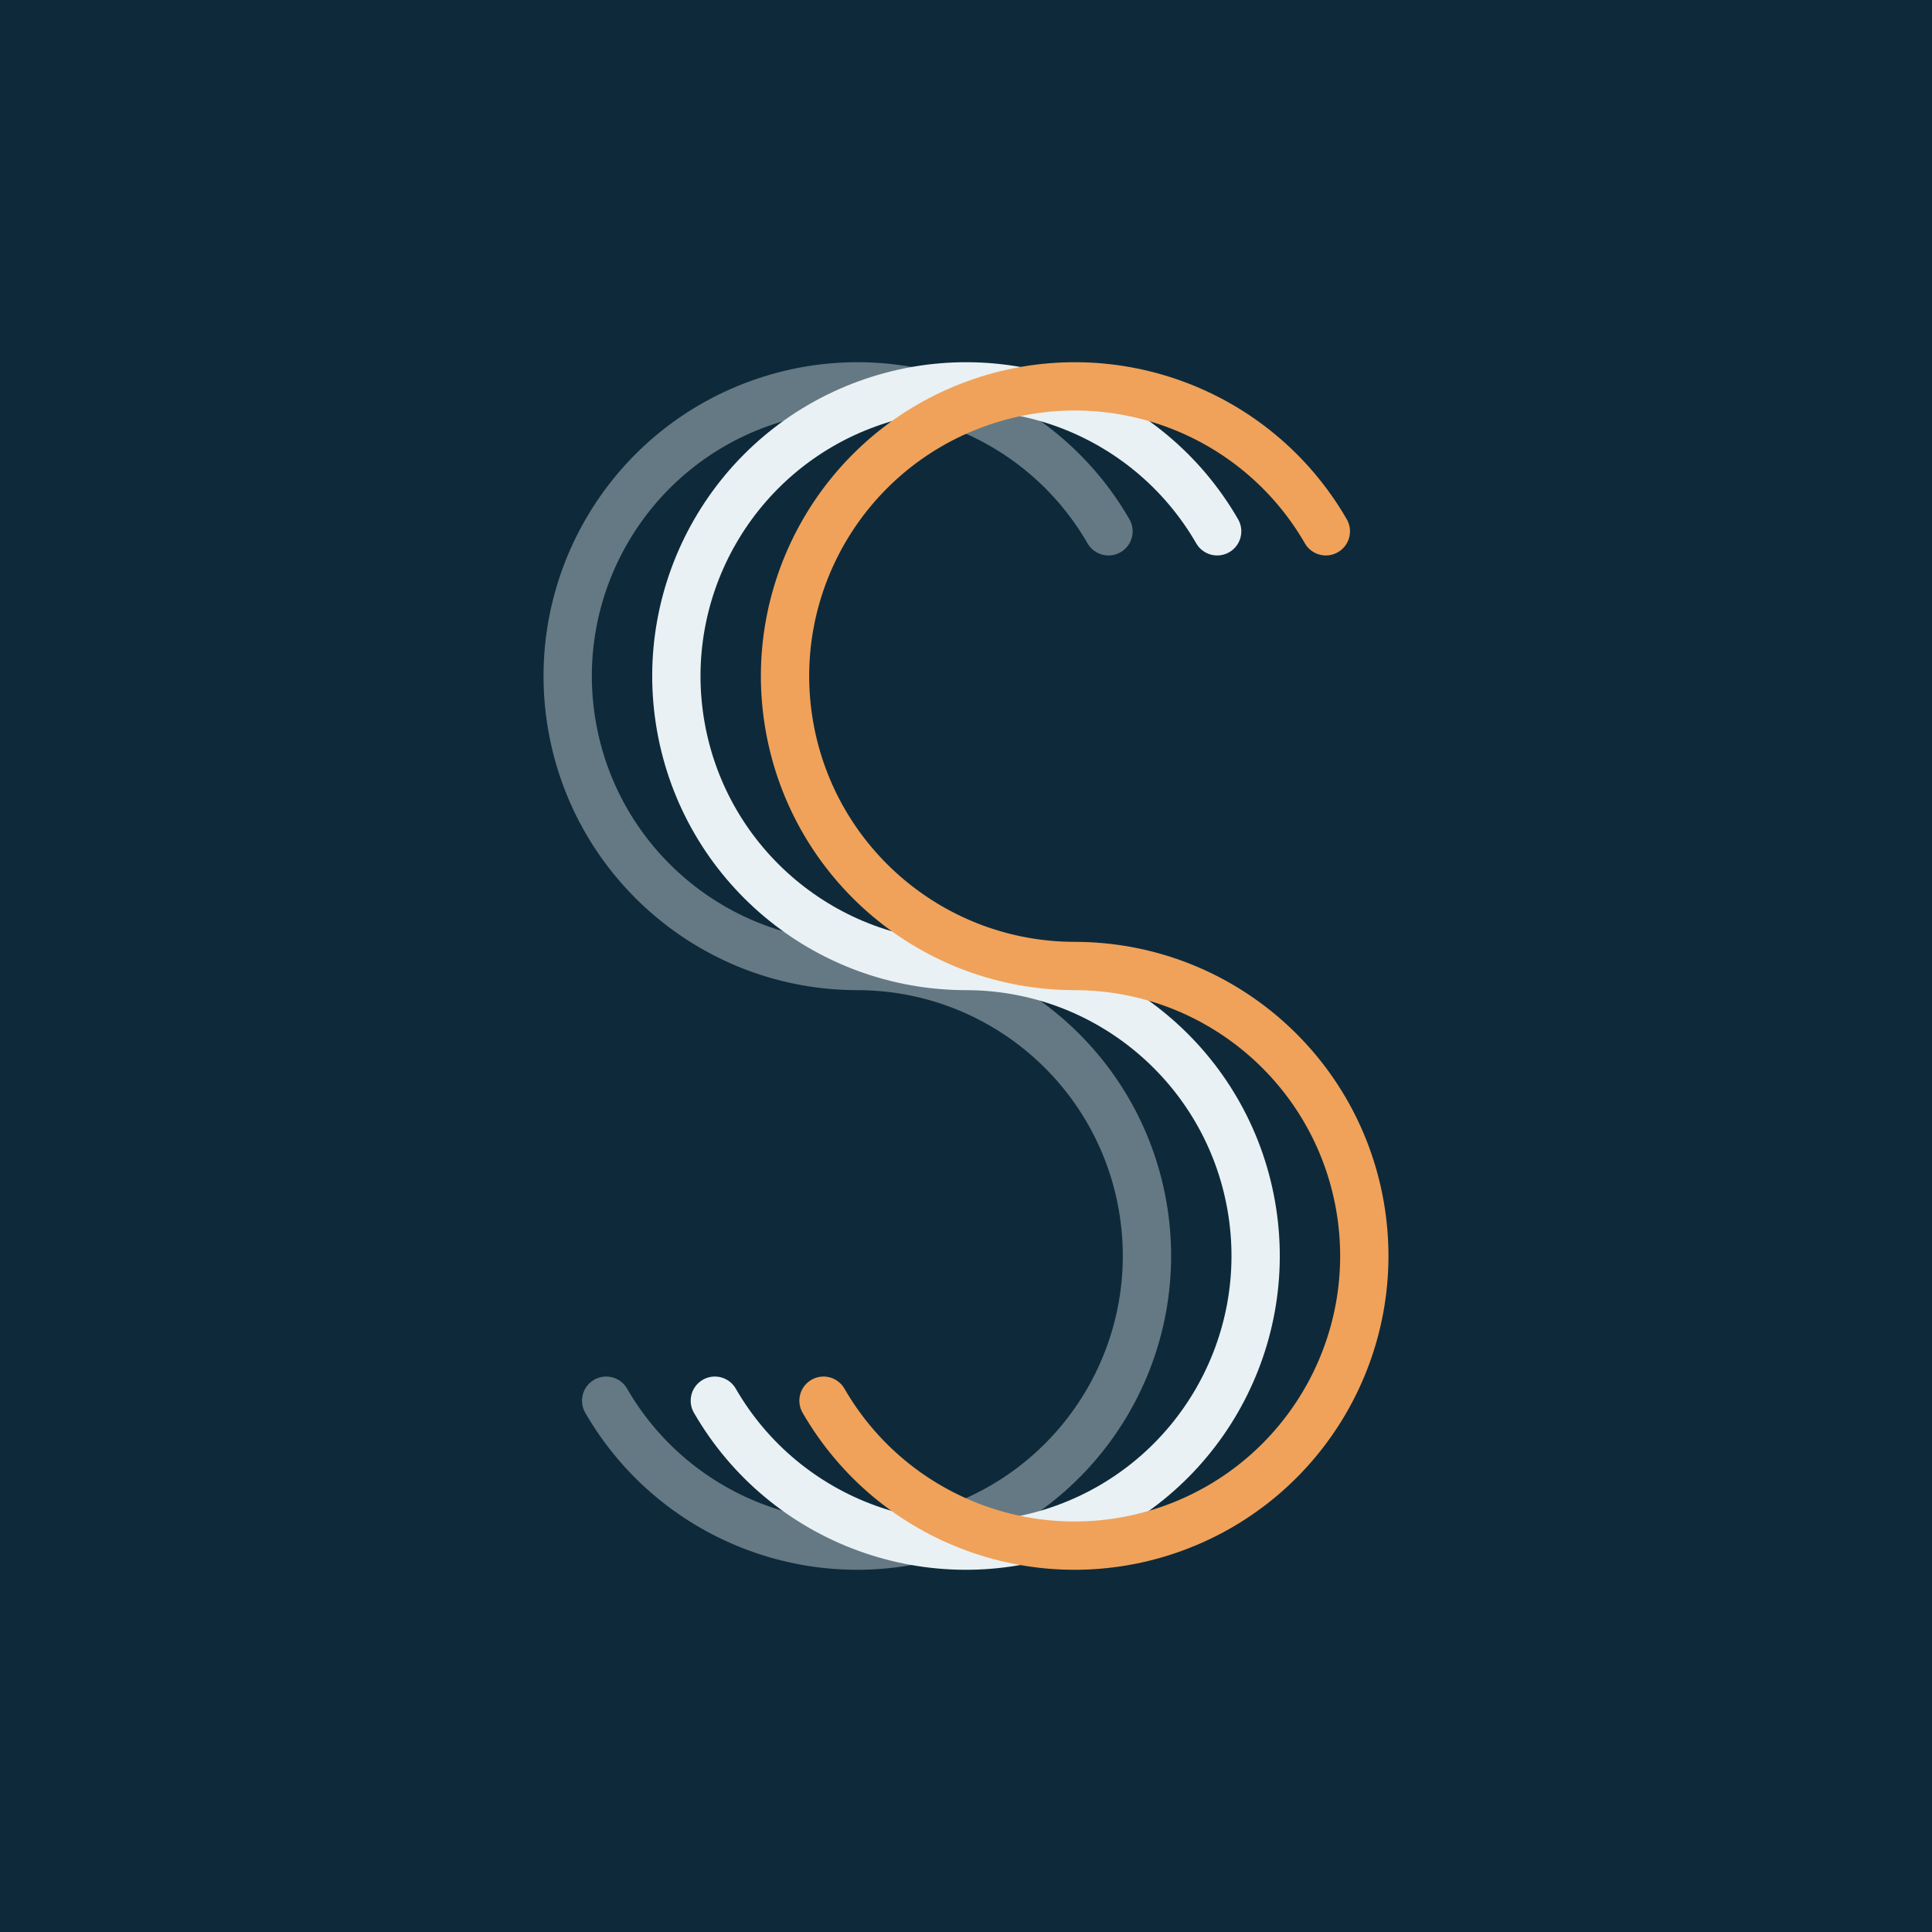
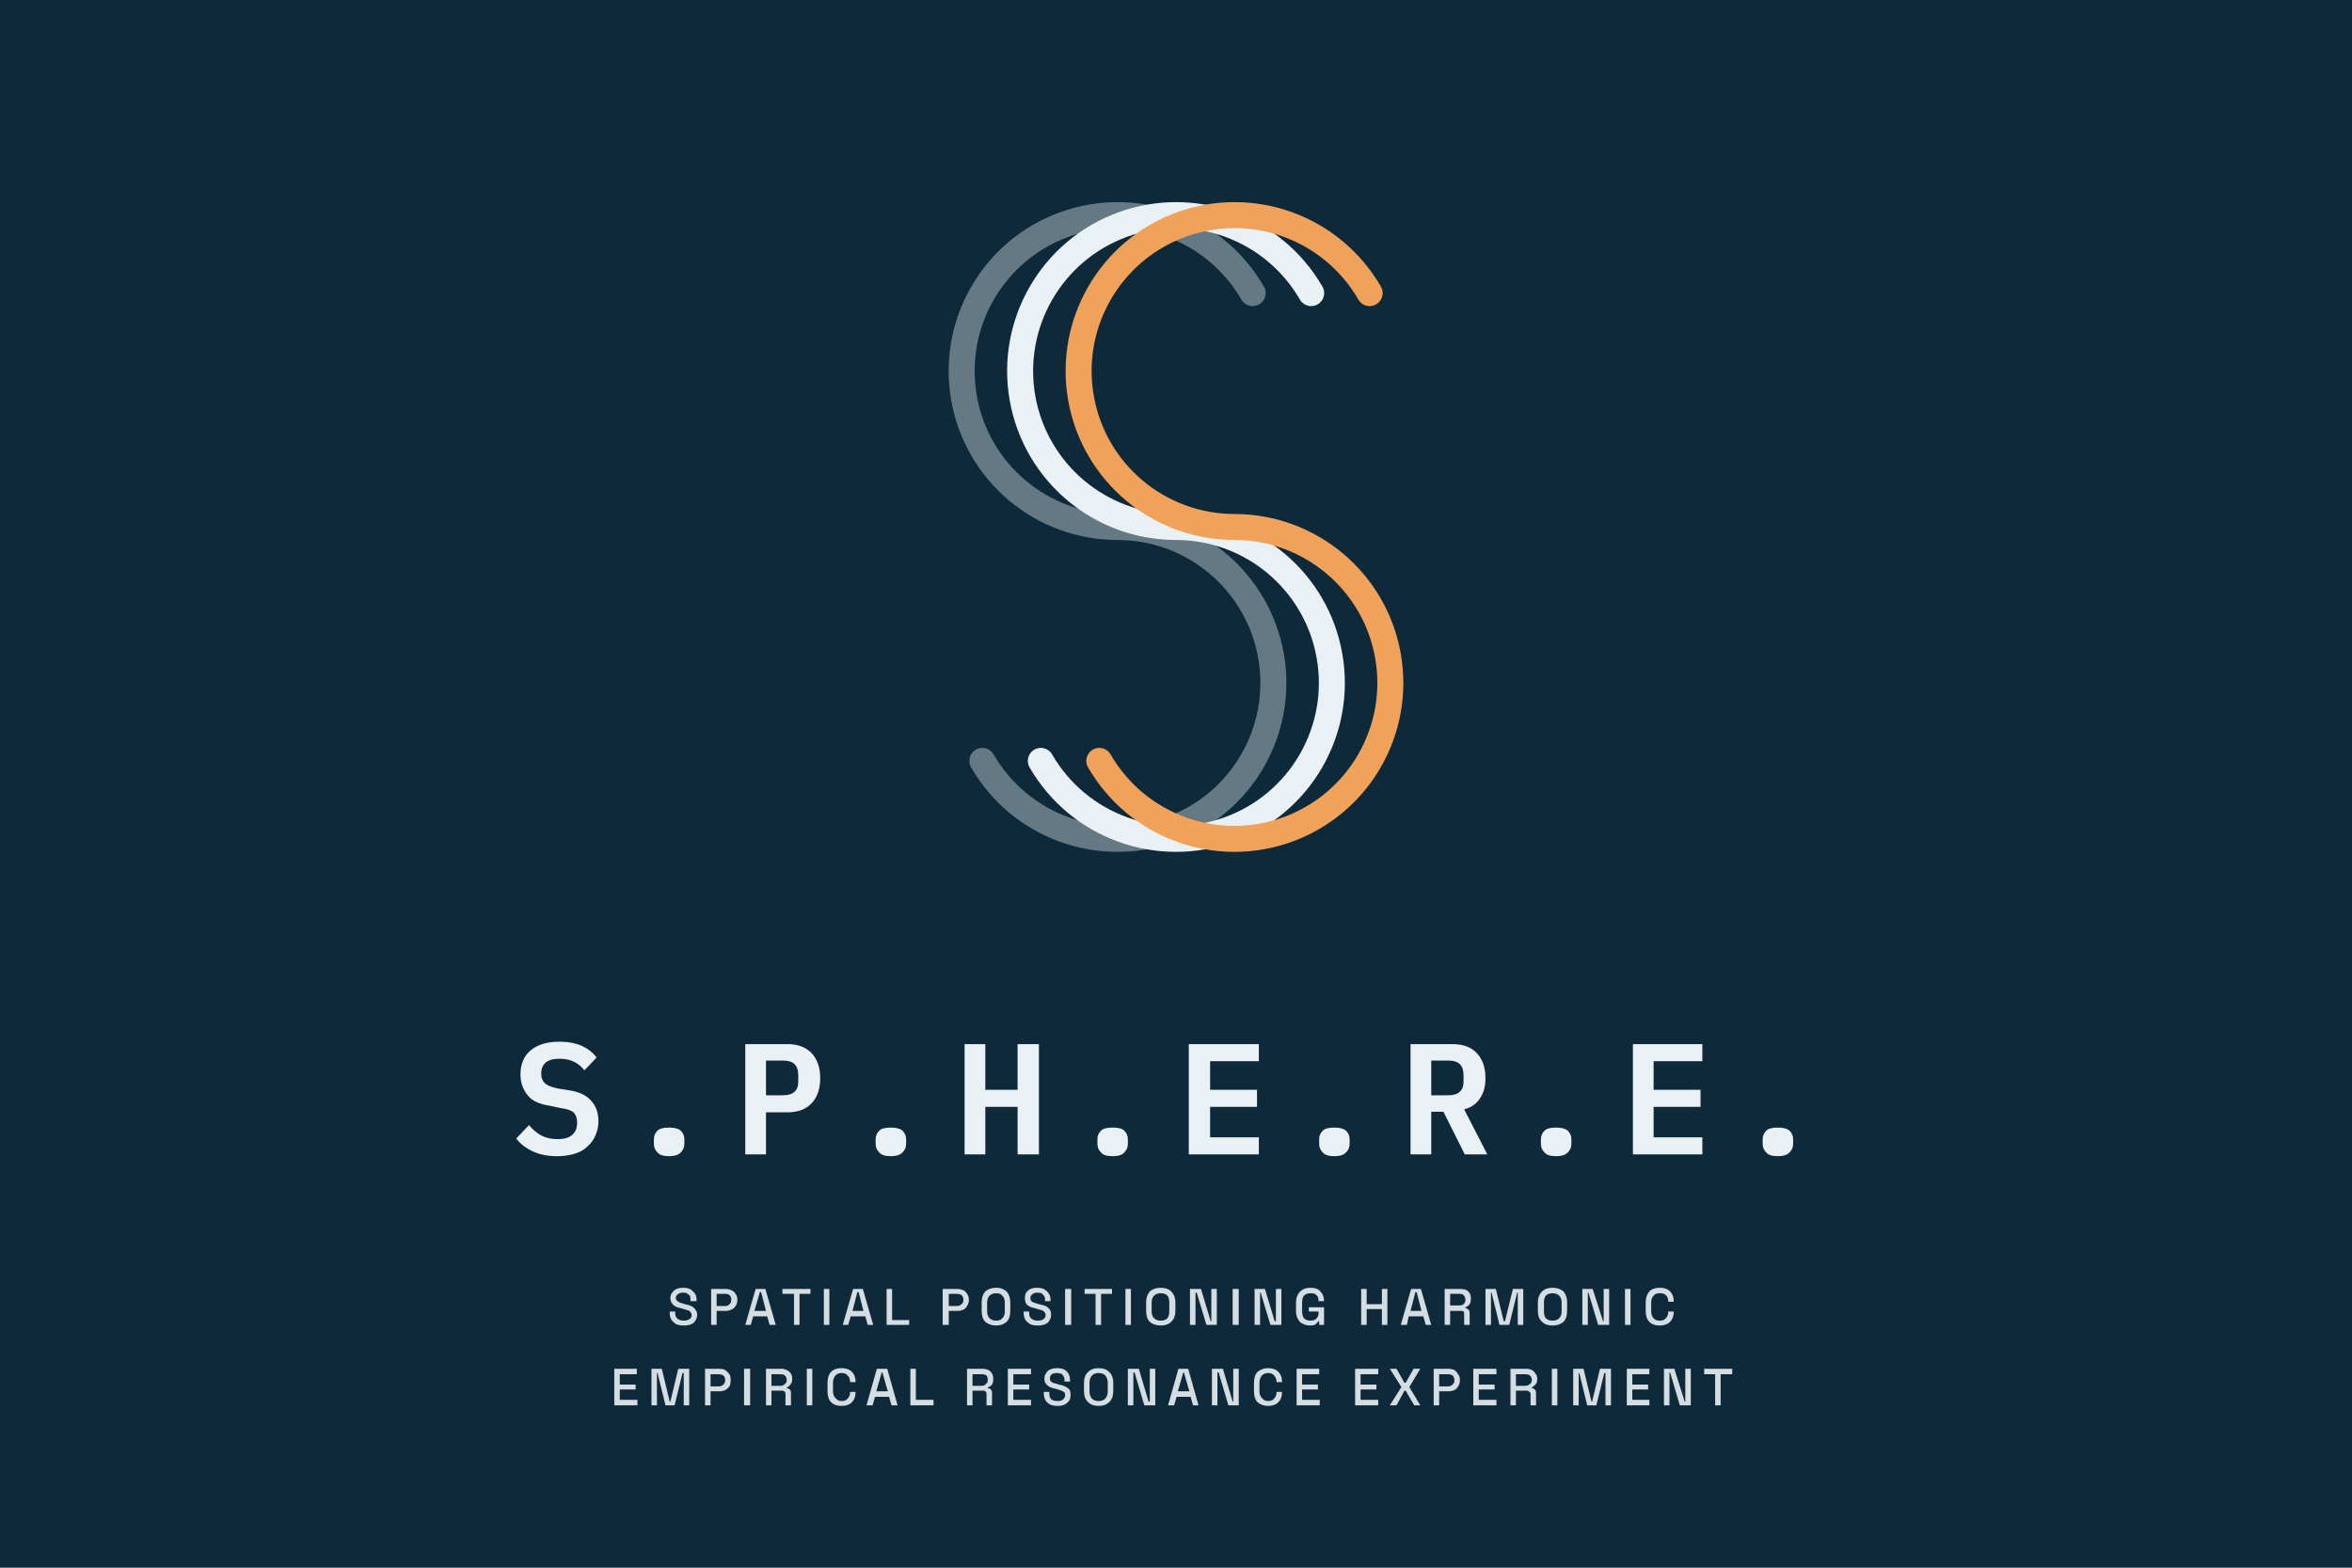
- <svg xmlns="http://www.w3.org/2000/svg" viewBox="-20 -20 160 160" width="320" height="320" role="img">
-   <style>svg{--bg:#0e2a3a;--fg:#e9f1f4;--ac:#f0a25a}.bg{fill:#0e2a3a}.ic{fill:none;stroke:#e9f1f4;stroke-width:3;stroke-linecap:round;stroke-linejoin:round;color:#e9f1f4}.a{stroke:#f0a25a}.af{fill:#f0a25a;stroke:none}.nf{fill:#e9f1f4;stroke:none}.hb{fill:#0e2a3a;stroke:none}</style>
-   <rect class="bg" x="-20" y="-20" width="160" height="160" />
-   <g id="mark" class="ic">
-     <path d="M80.8 24A24 24 0 1 0 60 60A24 24 0 1 1 39.2 96" stroke-width="4" stroke-opacity=".4" transform="translate(-9 0)" />
-     <path d="M80.8 24A24 24 0 1 0 60 60A24 24 0 1 1 39.2 96" stroke-width="4" />
-     <path class="a" d="M80.8 24A24 24 0 1 0 60 60A24 24 0 1 1 39.2 96" stroke-width="4" transform="translate(9 0)" />
+ <svg xmlns="http://www.w3.org/2000/svg" viewBox="0 0 480 320" width="480" height="320" role="img">
+   <style>svg{--bg:#0e2a3a;--fg:#e9f1f4;--ac:#f0a25a}.bg{fill:#0e2a3a}.ic{fill:none;stroke:#e9f1f4;stroke-width:3;stroke-linecap:round;stroke-linejoin:round;color:#e9f1f4}.a{stroke:#f0a25a}.af{fill:#f0a25a;stroke:none}.nf{fill:#e9f1f4;stroke:none}.hb{fill:#0e2a3a;stroke:none}.wm{fill:#e9f1f4}.tg{fill:#e9f1f4;fill-opacity:.9}.sig{fill:none;stroke:#f0a25a;stroke-width:2;stroke-linecap:round}</style>
+   <rect class="bg" width="480" height="320" />
+   <g transform="translate(104.23 28.00) scale(1.2433)">
+     <g id="mark" class="ic" transform="translate(45.2 0) scale(1.06667)">
+       <path d="M80.8 24A24 24 0 1 0 60 60A24 24 0 1 1 39.2 96" stroke-width="4" stroke-opacity=".4" transform="translate(-9 0)" />
+       <path d="M80.8 24A24 24 0 1 0 60 60A24 24 0 1 1 39.2 96" stroke-width="4" />
+       <path class="a" d="M80.8 24A24 24 0 1 0 60 60A24 24 0 1 1 39.2 96" stroke-width="4" transform="translate(9 0)" />
+     </g>
+     <g id="type">
+       <path class="wm" d="M7.6 167.3Q5.3 167.3 3.6 166.5Q1.9 165.7 0.9 164.4L3 162.2Q4 163.4 5.2 164Q6.3 164.5 7.7 164.5Q9.3 164.5 10.1 163.8Q10.9 163.1 10.9 161.8Q10.9 160.7 10.3 160.1Q9.7 159.6 8.2 159.4L6.3 159Q3.7 158.6 2.7 157.2Q1.6 155.8 1.6 153.9Q1.6 151.3 3.3 149.9Q5 148.5 8 148.5Q10.1 148.5 11.7 149.2Q13.2 149.9 14.1 151.1L12.1 153.2Q11.4 152.3 10.4 151.8Q9.4 151.3 8 151.3Q5 151.3 5 153.8Q5 154.8 5.7 155.4Q6.3 155.9 7.8 156.2L9.7 156.5Q12.1 156.9 13.2 158.2Q14.4 159.5 14.4 161.6Q14.4 162.8 13.9 163.9Q13.5 164.9 12.6 165.7Q11.8 166.5 10.5 166.9Q9.2 167.3 7.6 167.3ZM26 167.3Q24.6 167.3 24.1 166.7Q23.5 166.1 23.5 165.3V164.5Q23.5 163.7 24.1 163.1Q24.6 162.6 26 162.6Q27.3 162.6 27.9 163.1Q28.5 163.7 28.5 164.5V165.3Q28.5 166.1 27.9 166.7Q27.3 167.3 26 167.3ZM38.5 167V148.9H45.4Q48 148.9 49.4 150.4Q50.8 151.9 50.8 154.5Q50.8 157.1 49.4 158.6Q48 160.1 45.4 160.1H41.9V167ZM41.9 157.3H44.7Q46 157.3 46.6 156.7Q47.2 156.2 47.2 155V154Q47.2 152.8 46.6 152.2Q46 151.6 44.7 151.6H41.9ZM62.4 167.3Q61 167.3 60.5 166.7Q59.9 166.1 59.9 165.3V164.5Q59.9 163.7 60.5 163.1Q61 162.6 62.4 162.6Q63.7 162.6 64.3 163.1Q64.9 163.7 64.9 164.5V165.3Q64.9 166.1 64.3 166.7Q63.7 167.3 62.4 167.3ZM83.2 159.2H77.9V167H74.5V148.9H77.9V156.4H83.2V148.9H86.7V167H83.2ZM98.8 167.3Q97.4 167.3 96.9 166.7Q96.3 166.1 96.3 165.3V164.5Q96.3 163.7 96.9 163.1Q97.4 162.6 98.8 162.6Q100.2 162.6 100.7 163.1Q101.3 163.7 101.3 164.5V165.3Q101.3 166.1 100.7 166.7Q100.2 167.3 98.8 167.3ZM111.3 167V148.9H122.8V151.7H114.8V156.4H122.5V159.2H114.8V164.2H122.8V167ZM135.2 167.3Q133.8 167.3 133.3 166.7Q132.7 166.1 132.7 165.3V164.5Q132.7 163.7 133.3 163.1Q133.8 162.6 135.2 162.6Q136.5 162.6 137.1 163.1Q137.7 163.7 137.7 164.5V165.3Q137.7 166.1 137.1 166.7Q136.5 167.3 135.2 167.3ZM151.1 167H147.7V148.9H154.6Q157.2 148.9 158.6 150.4Q160 151.9 160 154.5Q160 156.5 159.1 157.8Q158.2 159.2 156.5 159.6L160.3 167H156.6L153.1 160H151.1ZM153.9 157.3Q155.2 157.3 155.8 156.7Q156.4 156.2 156.4 155V154Q156.4 152.8 155.8 152.2Q155.2 151.6 153.9 151.6H151.1V157.3ZM171.6 167.3Q170.2 167.3 169.7 166.7Q169.1 166.1 169.1 165.3V164.5Q169.1 163.7 169.7 163.1Q170.2 162.6 171.6 162.6Q172.9 162.6 173.5 163.1Q174.1 163.7 174.1 164.5V165.3Q174.1 166.1 173.5 166.7Q172.9 167.3 171.6 167.3ZM184.2 167V148.9H195.6V151.7H187.6V156.4H195.3V159.2H187.6V164.2H195.6V167ZM208 167.3Q206.6 167.3 206.1 166.7Q205.5 166.1 205.5 165.3V164.5Q205.5 163.7 206.1 163.1Q206.6 162.6 208 162.6Q209.3 162.6 209.9 163.1Q210.5 163.7 210.5 164.5V165.3Q210.5 166.1 209.9 166.7Q209.3 167.3 208 167.3Z" />
+       <path class="tg" d="M28.4 195.1Q27.7 195.1 27.2 194.9Q26.7 194.6 26.4 194.2Q26.1 193.7 26.1 193.1V192.8H27V193.1Q27 193.7 27.4 194Q27.8 194.3 28.4 194.3Q29 194.3 29.4 194Q29.7 193.8 29.7 193.4Q29.7 193.1 29.5 192.9Q29.4 192.7 29.1 192.6Q28.8 192.5 28.4 192.4L28.1 192.3Q27.5 192.2 27.1 192Q26.7 191.8 26.5 191.5Q26.2 191.1 26.2 190.6Q26.2 190.1 26.5 189.7Q26.8 189.3 27.2 189.1Q27.7 188.9 28.3 188.9Q28.9 188.9 29.4 189.1Q29.9 189.4 30.2 189.8Q30.5 190.2 30.5 190.8V191.1H29.5V190.8Q29.5 190.4 29.4 190.2Q29.2 190 28.9 189.8Q28.7 189.7 28.3 189.7Q27.7 189.7 27.4 190Q27.1 190.2 27.1 190.6Q27.1 190.9 27.3 191Q27.4 191.2 27.7 191.3Q27.9 191.4 28.3 191.5L28.6 191.6Q29.2 191.7 29.6 191.9Q30.1 192.1 30.3 192.5Q30.6 192.8 30.6 193.3Q30.6 193.9 30.3 194.3Q30.1 194.7 29.6 194.9Q29.1 195.1 28.4 195.1ZM32.9 195V189.1H35.3Q35.8 189.1 36.2 189.3Q36.7 189.5 36.9 189.9Q37.2 190.3 37.2 190.8V190.9Q37.2 191.5 36.9 191.9Q36.7 192.3 36.2 192.5Q35.8 192.7 35.3 192.7H33.8V195ZM33.8 191.9H35.2Q35.7 191.9 35.9 191.6Q36.2 191.4 36.2 190.9V190.8Q36.2 190.4 35.9 190.1Q35.7 189.9 35.2 189.9H33.8ZM38.5 195 40.2 189.1H41.8L43.5 195H42.5L42.1 193.6H39.8L39.4 195ZM40 192.7H41.9L41.1 189.6H40.9ZM46.5 195V189.9H44.6V189.1H49.2V189.9H47.4V195ZM51.4 195V189.1H52.3V195ZM54.5 195 56.2 189.1H57.8L59.5 195H58.6L58.2 193.6H55.8L55.4 195ZM56.1 192.7H57.9L57.1 189.6H56.9ZM61.7 195V189.1H62.6V194.2H65.4V195ZM70.9 195V189.1H73.3Q73.8 189.1 74.3 189.3Q74.7 189.5 74.9 189.9Q75.2 190.3 75.2 190.8V190.9Q75.2 191.5 74.9 191.9Q74.7 192.3 74.3 192.5Q73.8 192.7 73.3 192.7H71.9V195ZM71.9 191.9H73.2Q73.7 191.9 74 191.6Q74.3 191.4 74.3 190.9V190.8Q74.3 190.4 74 190.1Q73.7 189.9 73.2 189.9H71.9ZM79.7 195.1Q78.6 195.1 77.9 194.5Q77.3 193.9 77.3 192.7V191.3Q77.3 190.2 77.9 189.5Q78.6 188.9 79.7 188.9Q80.7 188.9 81.4 189.5Q82 190.2 82 191.3V192.7Q82 193.9 81.4 194.5Q80.7 195.1 79.7 195.1ZM79.7 194.3Q80.4 194.3 80.7 193.9Q81.1 193.5 81.1 192.8V191.3Q81.1 190.6 80.7 190.2Q80.4 189.8 79.7 189.8Q79 189.8 78.6 190.2Q78.2 190.6 78.2 191.3V192.8Q78.2 193.5 78.6 193.9Q79 194.3 79.7 194.3ZM86.5 195.1Q85.8 195.1 85.3 194.9Q84.8 194.6 84.5 194.2Q84.2 193.7 84.2 193.1V192.8H85.1V193.1Q85.1 193.7 85.5 194Q85.9 194.3 86.5 194.3Q87.2 194.3 87.5 194Q87.8 193.8 87.8 193.4Q87.8 193.1 87.6 192.9Q87.5 192.7 87.2 192.6Q86.9 192.5 86.5 192.4L86.2 192.3Q85.7 192.2 85.2 192Q84.8 191.8 84.6 191.5Q84.4 191.1 84.4 190.6Q84.4 190.1 84.6 189.7Q84.9 189.3 85.3 189.1Q85.8 188.9 86.4 188.9Q87 188.9 87.5 189.1Q88 189.4 88.3 189.8Q88.6 190.2 88.6 190.8V191.1H87.7V190.8Q87.7 190.4 87.5 190.2Q87.4 190 87.1 189.8Q86.8 189.7 86.4 189.7Q85.9 189.7 85.6 190Q85.3 190.2 85.3 190.6Q85.3 190.9 85.4 191Q85.5 191.2 85.8 191.3Q86 191.4 86.4 191.5L86.7 191.6Q87.3 191.7 87.8 191.9Q88.2 192.1 88.5 192.5Q88.7 192.8 88.7 193.3Q88.7 193.9 88.4 194.3Q88.2 194.7 87.7 194.9Q87.2 195.1 86.5 195.1ZM91 195V189.1H92V195ZM96 195V189.9H94.2V189.1H98.7V189.9H96.9V195ZM100.9 195V189.1H101.8V195ZM106.7 195.1Q105.6 195.1 104.9 194.5Q104.3 193.9 104.3 192.7V191.3Q104.3 190.2 104.9 189.5Q105.6 188.9 106.7 188.9Q107.8 188.9 108.4 189.5Q109.1 190.2 109.1 191.3V192.7Q109.1 193.9 108.4 194.5Q107.8 195.1 106.7 195.1ZM106.7 194.3Q107.4 194.3 107.8 193.9Q108.1 193.5 108.1 192.8V191.3Q108.1 190.6 107.8 190.2Q107.4 189.8 106.7 189.8Q106 189.8 105.6 190.2Q105.2 190.6 105.2 191.3V192.8Q105.2 193.5 105.6 193.9Q106 194.3 106.7 194.3ZM111.5 195V189.1H113.3L114.9 194.4H115V189.1H115.9V195H114.2L112.6 189.7H112.4V195ZM118.5 195V189.1H119.5V195ZM122.1 195V189.1H123.8L125.4 194.4H125.6V189.1H126.5V195H124.7L123.1 189.7H123V195ZM131.2 195.1Q130.5 195.1 130 194.8Q129.5 194.6 129.2 194Q128.9 193.5 128.9 192.7V191.3Q128.9 190.2 129.6 189.5Q130.2 188.9 131.3 188.9Q132.4 188.9 132.9 189.5Q133.5 190.1 133.5 191.1V191.1H132.6V191Q132.6 190.7 132.5 190.4Q132.3 190.1 132 189.9Q131.7 189.8 131.3 189.8Q130.6 189.8 130.2 190.2Q129.9 190.6 129.9 191.3V192.7Q129.9 193.5 130.2 193.9Q130.6 194.3 131.3 194.3Q132 194.3 132.3 193.9Q132.6 193.6 132.6 193V192.8H131V192.1H133.5V195H132.7V194.4H132.5Q132.5 194.6 132.3 194.7Q132.2 194.9 131.9 195Q131.6 195.1 131.2 195.1ZM139.6 195V189.1H140.5V191.6H143V189.1H143.9V195H143V192.4H140.5V195ZM146.1 195 147.8 189.1H149.4L151.1 195H150.2L149.8 193.6H147.4L147.1 195ZM147.7 192.7H149.5L148.7 189.6H148.5ZM153.3 195V189.1H155.8Q156.3 189.1 156.7 189.2Q157.2 189.4 157.4 189.8Q157.6 190.1 157.6 190.6V190.7Q157.6 191.3 157.4 191.6Q157.1 192 156.7 192.1V192.2Q157 192.3 157.2 192.5Q157.4 192.7 157.4 193V195H156.5V193.2Q156.5 192.9 156.4 192.8Q156.3 192.7 156 192.7H154.2V195ZM154.2 191.8H155.7Q156.2 191.8 156.4 191.6Q156.7 191.3 156.7 190.9V190.8Q156.7 190.4 156.4 190.1Q156.2 189.9 155.7 189.9H154.2ZM160 195V189.1H161.7L163 194.4H163.2L164.5 189.1H166.2V195H165.3V189.7H165.2L163.9 195H162.3L161 189.7H160.9V195ZM171 195.1Q169.9 195.1 169.3 194.5Q168.6 193.9 168.6 192.7V191.3Q168.6 190.2 169.3 189.5Q169.9 188.9 171 188.9Q172.1 188.9 172.8 189.5Q173.4 190.2 173.4 191.3V192.7Q173.4 193.9 172.8 194.5Q172.1 195.1 171 195.1ZM171 194.3Q171.7 194.3 172.1 193.9Q172.5 193.5 172.5 192.8V191.3Q172.5 190.6 172.1 190.2Q171.7 189.8 171 189.8Q170.3 189.8 169.9 190.2Q169.6 190.6 169.6 191.3V192.8Q169.6 193.5 169.9 193.9Q170.3 194.3 171 194.3ZM175.9 195V189.1H177.6L179.3 194.4H179.4V189.1H180.3V195H178.5L176.9 189.7H176.8V195ZM182.9 195V189.1H183.8V195ZM188.6 195.1Q187.5 195.1 186.9 194.5Q186.3 193.9 186.3 192.7V191.3Q186.3 190.2 186.9 189.5Q187.5 188.9 188.6 188.9Q189.7 188.9 190.3 189.5Q190.9 190.1 190.9 191.1V191.2H190V191.1Q190 190.5 189.6 190.1Q189.3 189.8 188.6 189.8Q187.9 189.8 187.6 190.2Q187.2 190.6 187.2 191.3V192.7Q187.2 193.5 187.6 193.9Q187.9 194.3 188.6 194.3Q189.3 194.3 189.6 193.9Q190 193.5 190 192.9V192.8H190.9V192.9Q190.9 193.9 190.3 194.5Q189.7 195.1 188.6 195.1ZM17 208.2V202.2H20.7V203.1H17.9V204.8H20.5V205.6H17.9V207.3H20.8V208.2ZM23.1 208.2V202.2H24.8L26.1 207.6H26.2L27.5 202.2H29.3V208.2H28.4V202.9H28.2L26.9 208.2H25.4L24.1 202.9H24V208.2ZM31.9 208.2V202.2H34.2Q34.8 202.2 35.2 202.4Q35.6 202.7 35.9 203.1Q36.1 203.4 36.1 204V204.1Q36.1 204.7 35.9 205.1Q35.6 205.5 35.2 205.7Q34.8 205.9 34.2 205.9H32.8V208.2ZM32.8 205.1H34.1Q34.6 205.1 34.9 204.8Q35.2 204.5 35.2 204.1V204Q35.2 203.6 34.9 203.3Q34.6 203.1 34.1 203.1H32.8ZM38.3 208.2V202.2H39.3V208.2ZM41.9 208.2V202.2H44.4Q44.9 202.2 45.3 202.4Q45.7 202.6 46 203Q46.2 203.3 46.2 203.8V203.9Q46.2 204.5 45.9 204.8Q45.7 205.1 45.3 205.3V205.4Q45.6 205.4 45.8 205.6Q46 205.8 46 206.2V208.2H45.1V206.3Q45.1 206.1 45 206Q44.8 205.8 44.6 205.8H42.8V208.2ZM42.8 205H44.3Q44.7 205 45 204.7Q45.3 204.5 45.3 204.1V204Q45.3 203.6 45 203.3Q44.8 203.1 44.3 203.1H42.8ZM48.6 208.2V202.2H49.5V208.2ZM54.3 208.3Q53.2 208.3 52.6 207.7Q52 207.1 52 205.9V204.5Q52 203.3 52.6 202.7Q53.2 202.1 54.3 202.1Q55.4 202.1 56 202.7Q56.6 203.3 56.6 204.3V204.4H55.7V204.3Q55.7 203.7 55.3 203.3Q55 202.9 54.3 202.9Q53.7 202.9 53.3 203.3Q52.9 203.8 52.9 204.5V205.9Q52.9 206.6 53.3 207Q53.7 207.5 54.3 207.5Q55 207.5 55.3 207.1Q55.7 206.7 55.7 206.1V206H56.6V206.1Q56.6 207.1 56 207.7Q55.4 208.3 54.3 208.3ZM58.4 208.2 60.1 202.2H61.8L63.5 208.2H62.5L62.1 206.8H59.8L59.4 208.2ZM60 205.9H61.9L61 202.8H60.9ZM65.6 208.2V202.2H66.5V207.3H69.4V208.2ZM74.9 208.2V202.2H77.4Q77.9 202.2 78.4 202.4Q78.8 202.6 79 203Q79.2 203.3 79.2 203.8V203.9Q79.2 204.5 79 204.8Q78.7 205.1 78.3 205.3V205.4Q78.7 205.4 78.8 205.6Q79 205.8 79 206.2V208.2H78.1V206.3Q78.1 206.1 78 206Q77.9 205.8 77.6 205.8H75.8V208.2ZM75.8 205H77.3Q77.8 205 78 204.7Q78.3 204.5 78.3 204.1V204Q78.3 203.6 78.1 203.3Q77.8 203.1 77.3 203.1H75.8ZM81.6 208.2V202.2H85.4V203.1H82.5V204.8H85.1V205.6H82.5V207.3H85.4V208.2ZM89.8 208.3Q89.1 208.3 88.6 208.1Q88 207.8 87.8 207.4Q87.5 206.9 87.5 206.2V206H88.4V206.2Q88.4 206.9 88.7 207.2Q89.1 207.5 89.8 207.5Q90.4 207.5 90.7 207.2Q91 206.9 91 206.5Q91 206.2 90.9 206.1Q90.7 205.9 90.4 205.8Q90.2 205.7 89.8 205.6L89.5 205.5Q88.9 205.4 88.5 205.2Q88.1 205 87.8 204.6Q87.6 204.3 87.6 203.8Q87.6 203.3 87.9 202.9Q88.1 202.5 88.6 202.3Q89 202.1 89.7 202.1Q90.3 202.1 90.8 202.3Q91.2 202.5 91.5 202.9Q91.8 203.4 91.8 204V204.3H90.9V204Q90.9 203.6 90.7 203.4Q90.6 203.1 90.3 203Q90 202.9 89.7 202.9Q89.1 202.9 88.8 203.1Q88.5 203.4 88.5 203.8Q88.5 204 88.6 204.2Q88.8 204.4 89 204.5Q89.3 204.6 89.7 204.7L90 204.8Q90.6 204.9 91 205.1Q91.4 205.3 91.7 205.6Q91.9 206 91.9 206.5Q91.9 207 91.7 207.4Q91.4 207.8 90.9 208.1Q90.4 208.3 89.8 208.3ZM96.5 208.3Q95.4 208.3 94.8 207.7Q94.1 207.1 94.1 205.9V204.5Q94.1 203.3 94.8 202.7Q95.4 202.1 96.5 202.1Q97.6 202.1 98.2 202.7Q98.9 203.3 98.9 204.5V205.9Q98.9 207.1 98.2 207.7Q97.6 208.3 96.5 208.3ZM96.5 207.5Q97.2 207.5 97.6 207.1Q98 206.6 98 205.9V204.5Q98 203.8 97.6 203.3Q97.2 202.9 96.5 202.9Q95.8 202.9 95.4 203.3Q95 203.8 95 204.5V205.9Q95 206.6 95.4 207.1Q95.8 207.5 96.5 207.5ZM101.3 208.2V202.2H103.1L104.7 207.6H104.9V202.2H105.8V208.2H104L102.4 202.8H102.2V208.2ZM107.9 208.2 109.6 202.2H111.2L112.9 208.2H112L111.6 206.8H109.3L108.9 208.2ZM109.5 205.9H111.4L110.5 202.8H110.4ZM115.1 208.2V202.2H116.9L118.5 207.6H118.6V202.2H119.5V208.2H117.8L116.2 202.8H116V208.2ZM124.3 208.3Q123.3 208.3 122.6 207.7Q122 207.1 122 205.9V204.5Q122 203.3 122.6 202.7Q123.3 202.1 124.3 202.1Q125.4 202.1 126 202.7Q126.6 203.3 126.6 204.3V204.4H125.7V204.3Q125.7 203.7 125.3 203.3Q125 202.9 124.3 202.9Q123.7 202.9 123.3 203.3Q122.9 203.8 122.9 204.5V205.9Q122.9 206.6 123.3 207Q123.7 207.5 124.3 207.5Q125 207.5 125.3 207.1Q125.7 206.7 125.7 206.1V206H126.6V206.1Q126.6 207.1 126 207.7Q125.4 208.3 124.3 208.3ZM129 208.2V202.2H132.7V203.1H129.9V204.8H132.5V205.6H129.9V207.3H132.8V208.2ZM138.6 208.2V202.2H142.4V203.1H139.5V204.8H142.1V205.6H139.5V207.3H142.4V208.2ZM144.3 208.2 146.2 205.2 144.3 202.2H145.4L146.7 204.5H146.9L148.2 202.2H149.3L147.5 205.2L149.3 208.2H148.3L146.9 205.8H146.7L145.4 208.2ZM151.5 208.2V202.2H153.9Q154.4 202.2 154.9 202.4Q155.3 202.7 155.5 203.1Q155.8 203.4 155.8 204V204.1Q155.8 204.7 155.5 205.1Q155.3 205.5 154.9 205.7Q154.4 205.9 153.9 205.9H152.4V208.2ZM152.4 205.1H153.8Q154.3 205.1 154.6 204.8Q154.9 204.5 154.9 204.1V204Q154.9 203.6 154.6 203.3Q154.3 203.1 153.8 203.1H152.4ZM158 208.2V202.2H161.8V203.1H158.9V204.8H161.5V205.6H158.9V207.3H161.8V208.2ZM164.1 208.2V202.2H166.6Q167.2 202.2 167.6 202.4Q168 202.6 168.2 203Q168.5 203.3 168.5 203.8V203.9Q168.5 204.5 168.2 204.8Q167.9 205.1 167.6 205.3V205.4Q167.9 205.4 168.1 205.6Q168.3 205.8 168.3 206.2V208.2H167.4V206.3Q167.4 206.1 167.2 206Q167.1 205.8 166.8 205.8H165V208.2ZM165 205H166.5Q167 205 167.3 204.7Q167.6 204.5 167.6 204.1V204Q167.6 203.6 167.3 203.3Q167 203.1 166.5 203.1H165ZM170.9 208.2V202.2H171.8V208.2ZM174.4 208.2V202.2H176.1L177.4 207.6H177.5L178.8 202.2H180.6V208.2H179.7V202.9H179.5L178.2 208.2H176.7L175.4 202.9H175.3V208.2ZM183.2 208.2V202.2H186.9V203.1H184.1V204.8H186.7V205.6H184.1V207.3H186.9V208.2ZM189.3 208.2V202.2H191L192.7 207.6H192.8V202.2H193.7V208.2H191.9L190.3 202.8H190.2V208.2ZM197.7 208.2V203.1H195.9V202.2H200.5V203.1H198.6V208.2Z" />
+     </g>
  </g>
</svg>
